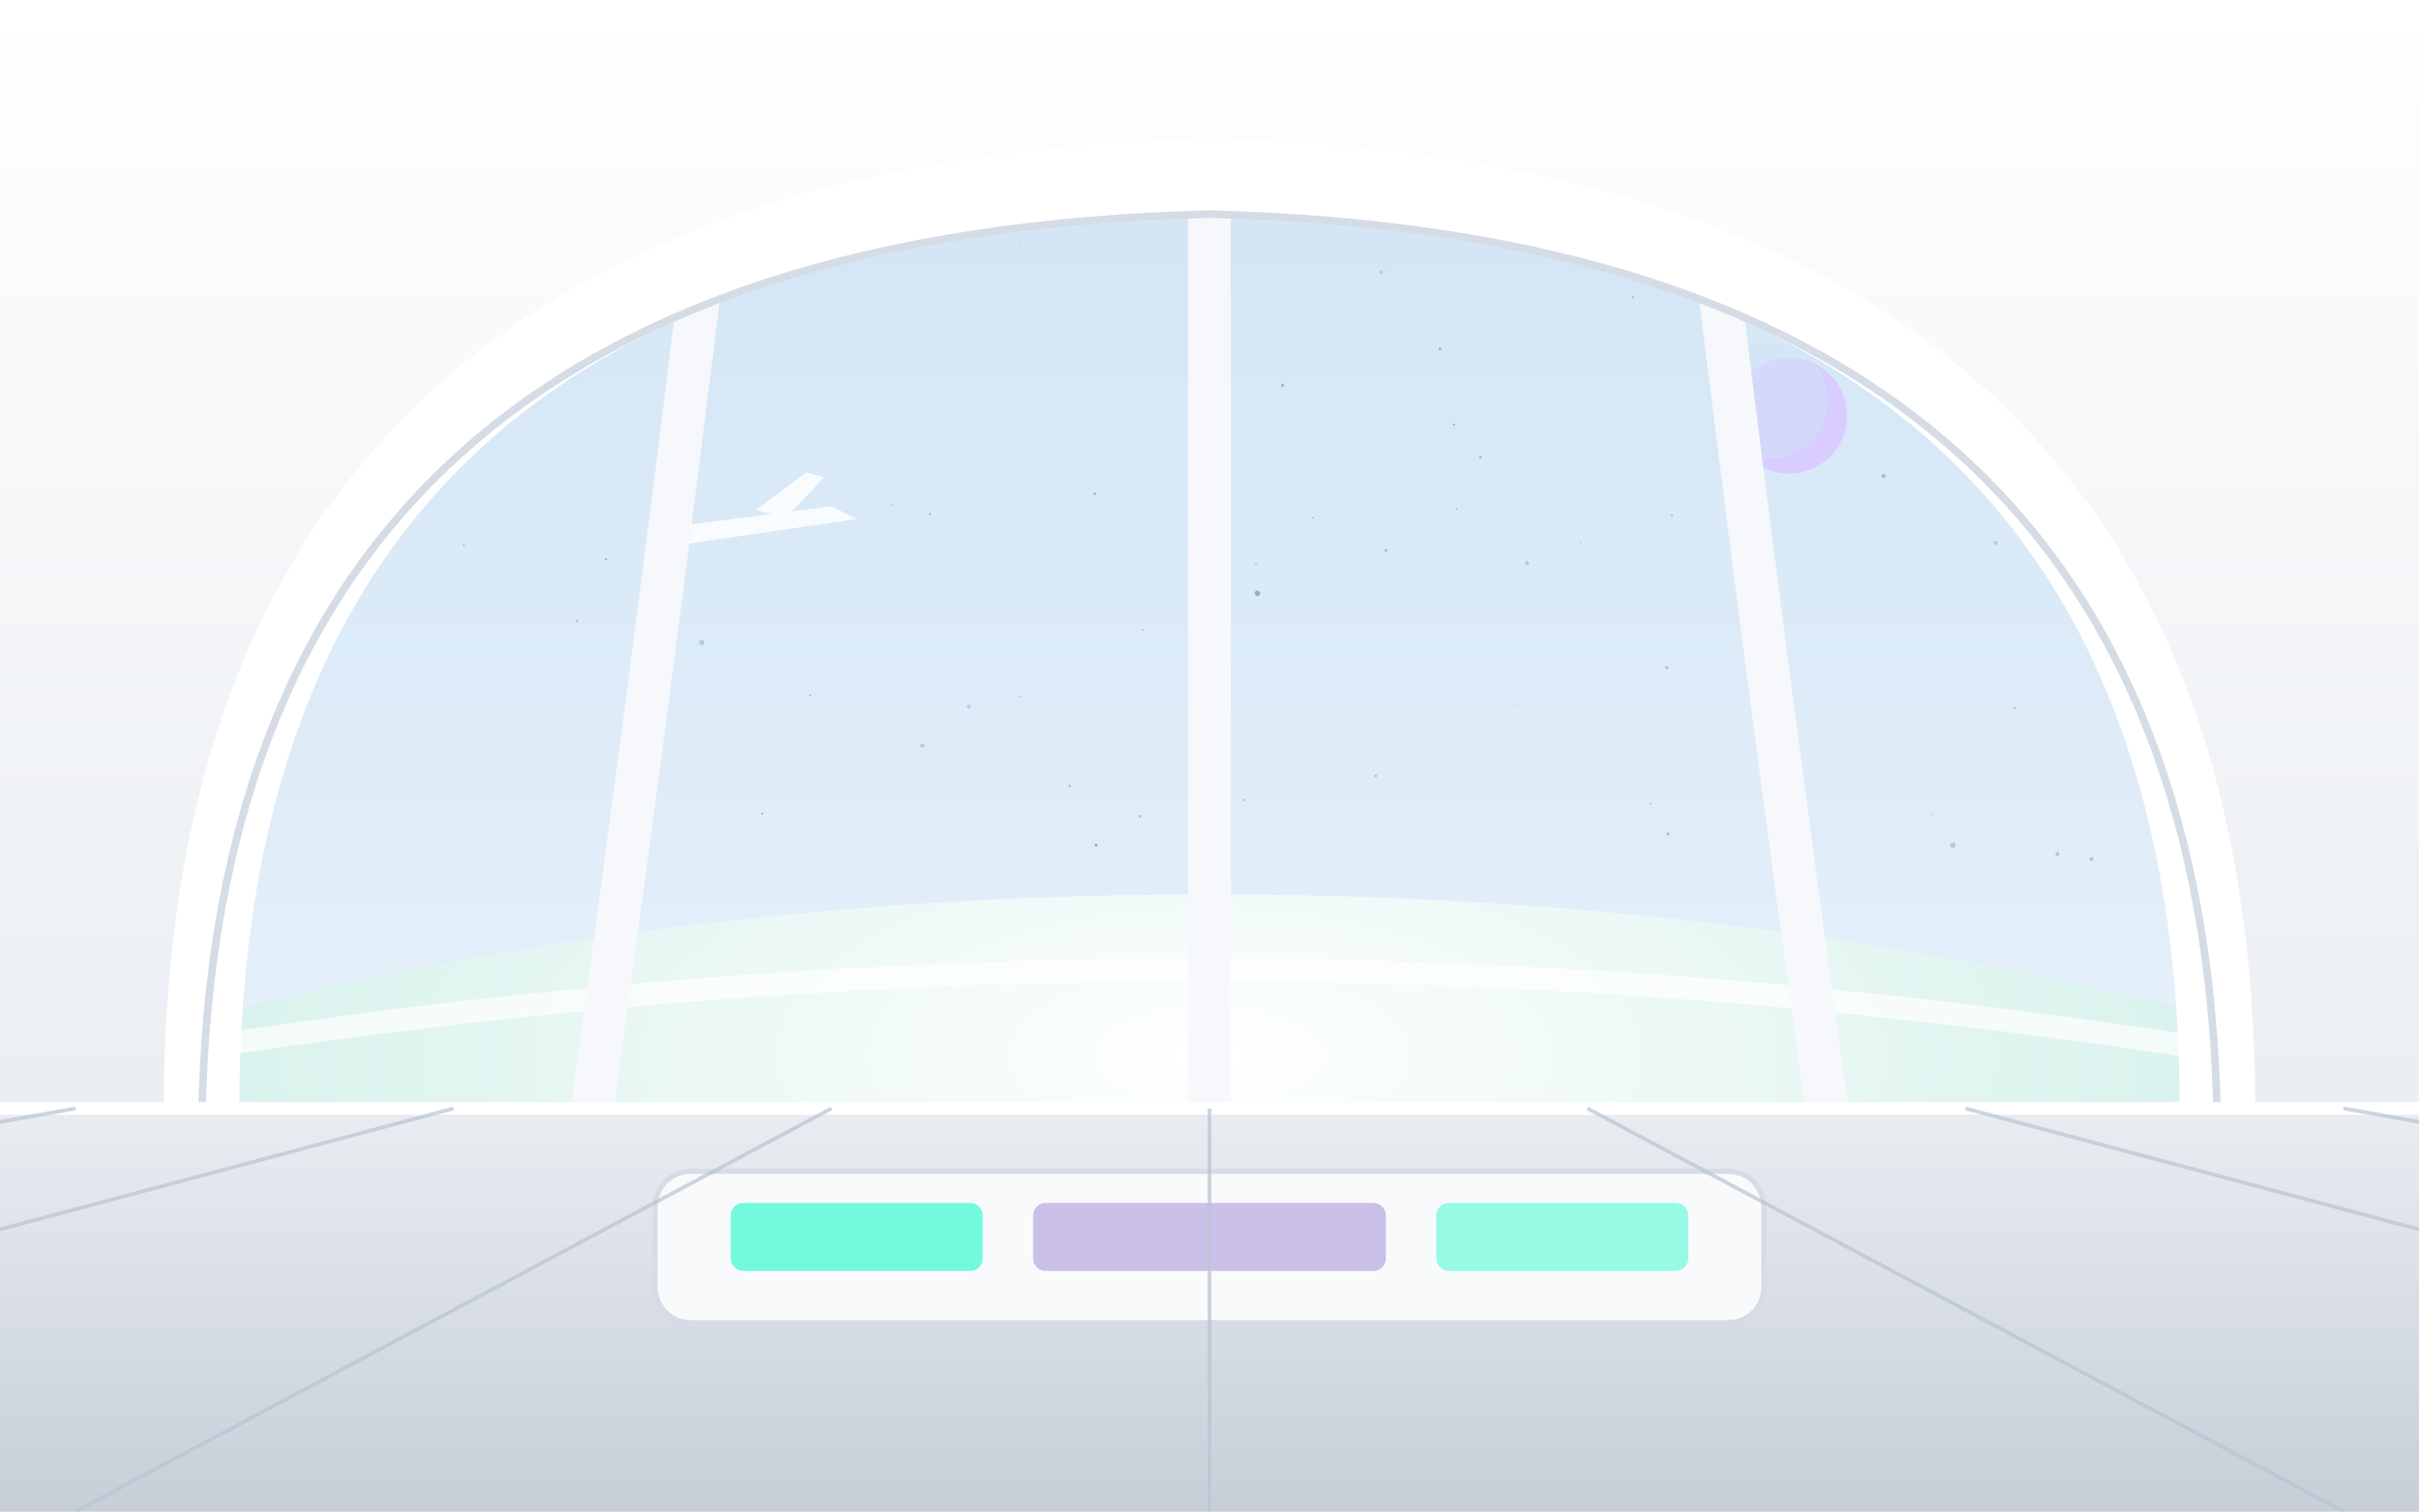
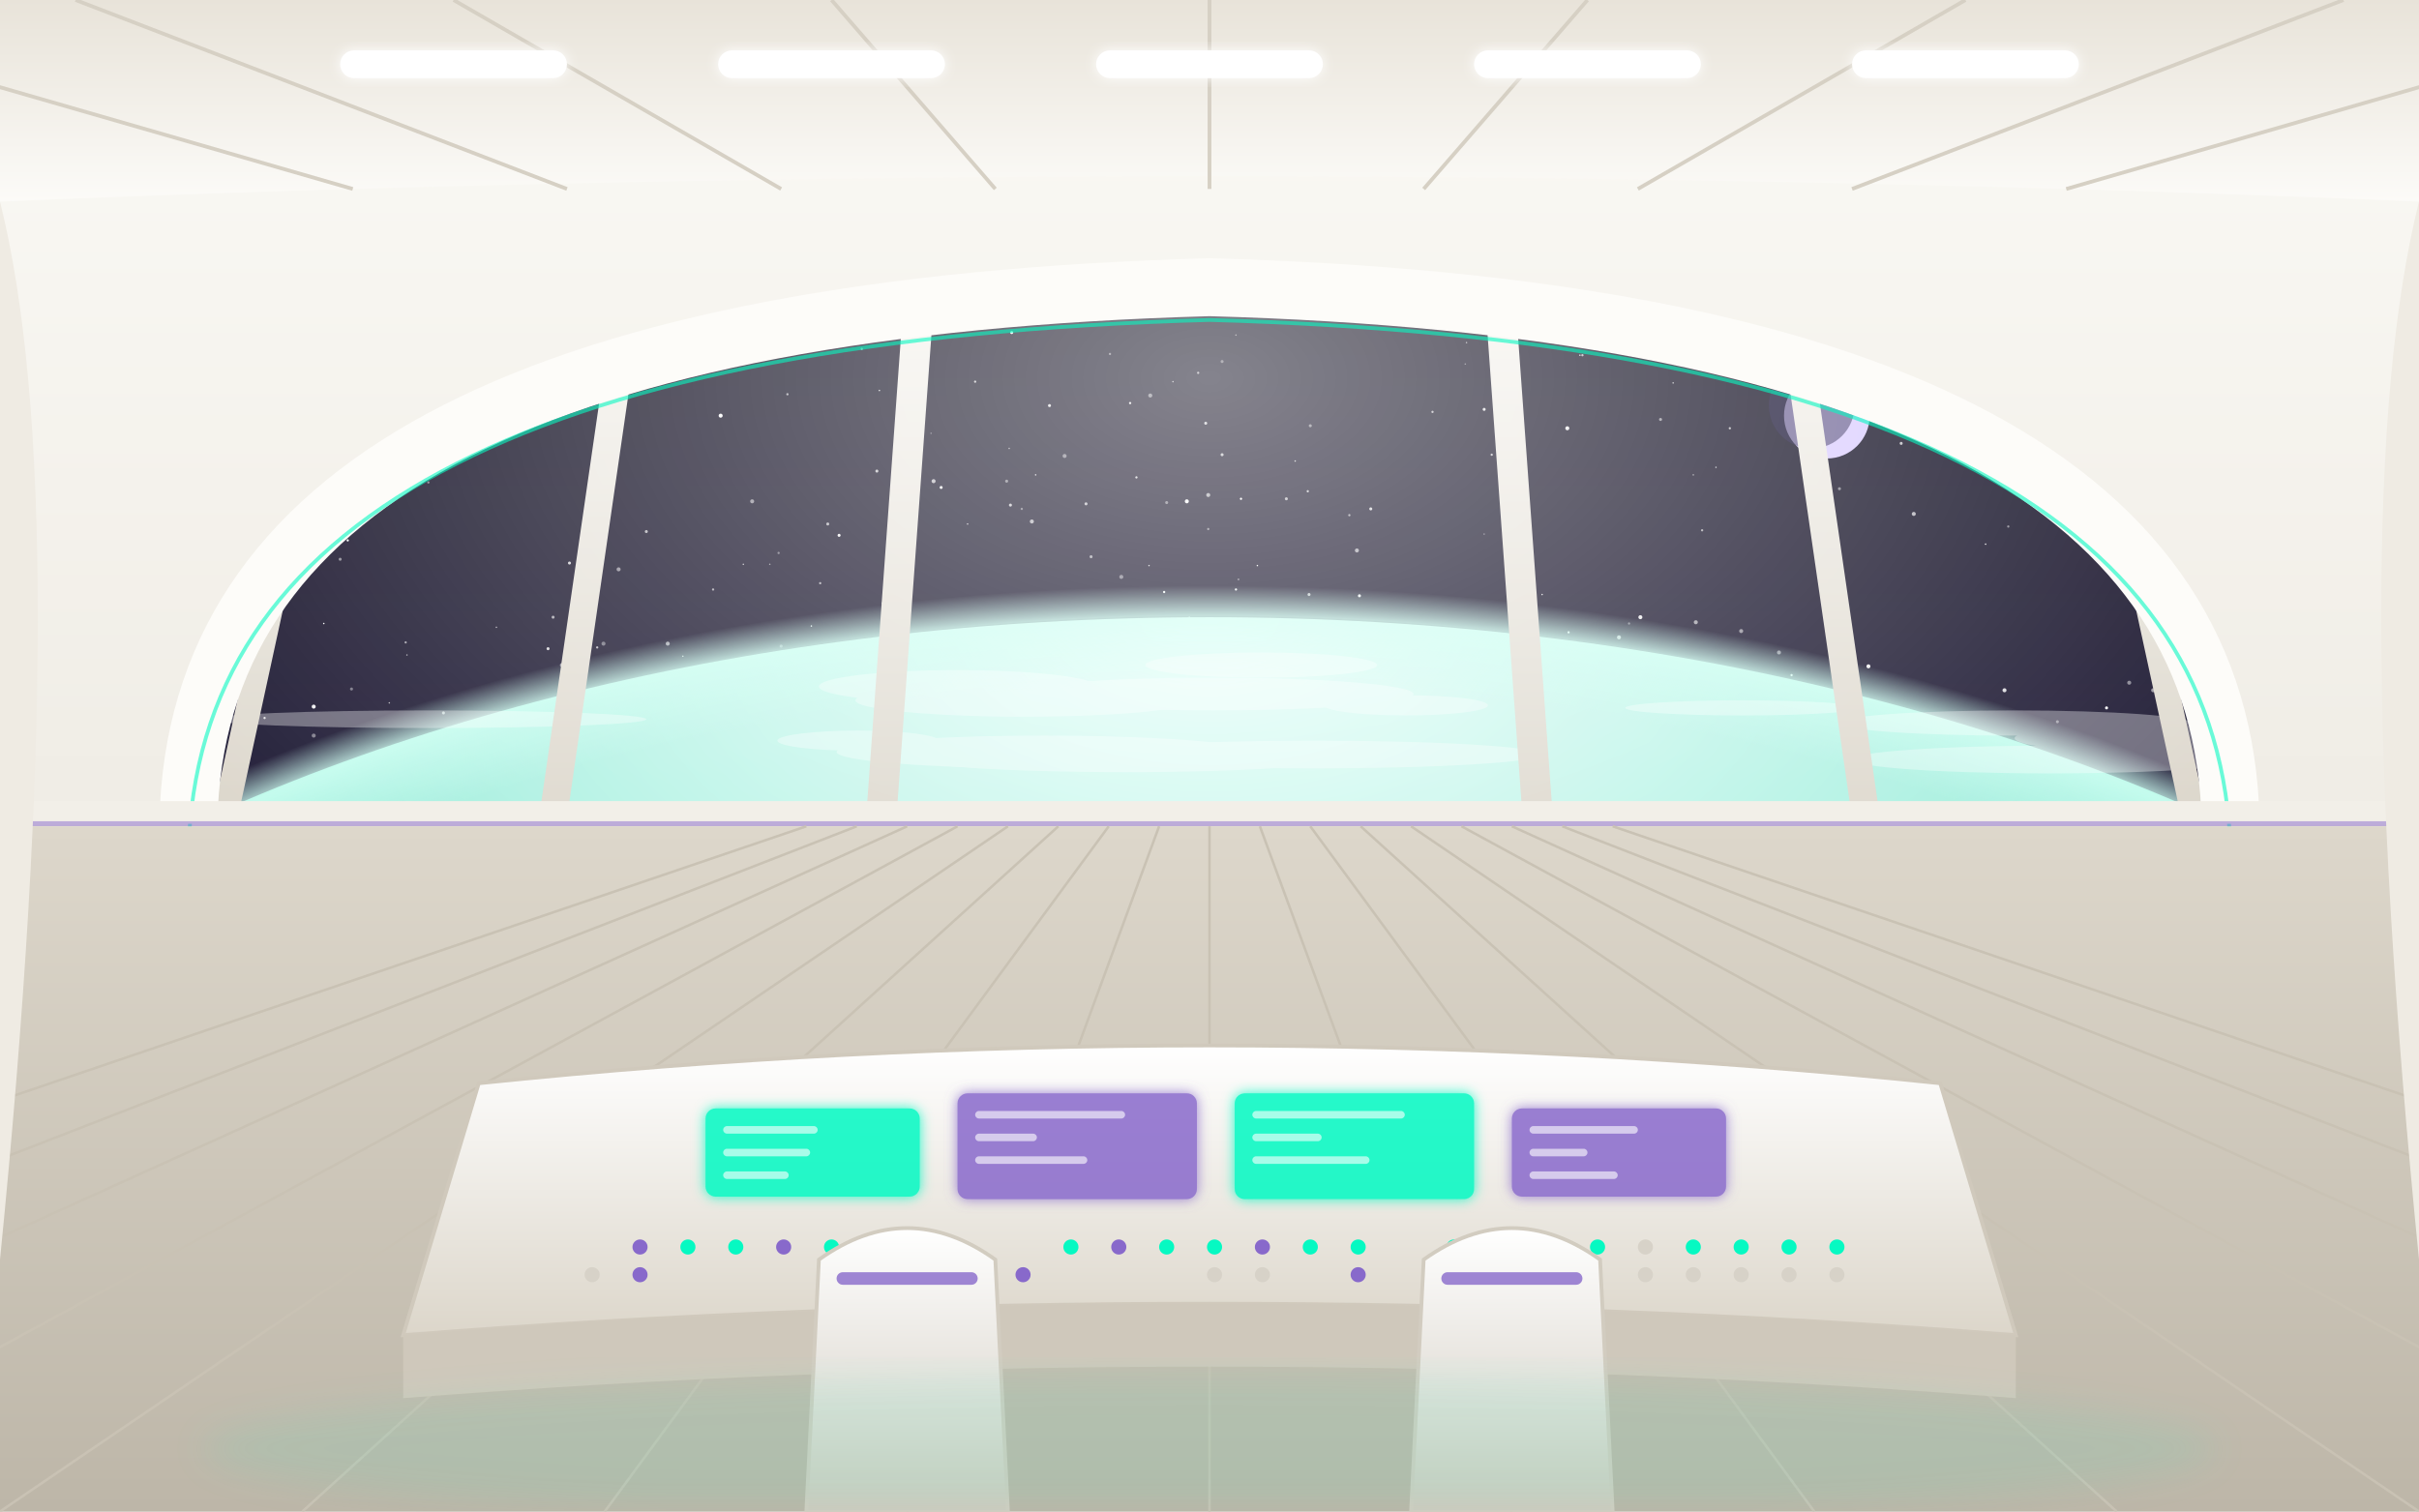
<svg xmlns="http://www.w3.org/2000/svg" viewBox="0 0 1920 1200" preserveAspectRatio="xMidYMid slice">
  <defs>
    <linearGradient id="space" x1="0" y1="0" x2="0" y2="1">
-       <stop offset="0" stop-color="#cfe3f5" />
-       <stop offset="1" stop-color="#eef5fb" />
-     </linearGradient>
-     <radialGradient id="planet" cx="0.5" cy="0.1" r="0.9">
+       <stop offset="0" stop-color="#05040f" />
+       <stop offset="1" stop-color="#1a1240" />
+     </linearGradient>
+     <radialGradient id="planet" cx="0.5" cy="0" r="1">
+       <stop offset="0" stop-color="#e9fffa" />
+       <stop offset="0.35" stop-color="#7fe6cf" />
+       <stop offset="0.7" stop-color="#3b8fa0" />
+       <stop offset="1" stop-color="#1b2a55" />
+     </radialGradient>
+     <radialGradient id="atmo" cx="0.5" cy="0.5" r="0.5">
+       <stop offset="0.9" stop-color="#c9fff1" stop-opacity="0" />
+       <stop offset="0.97" stop-color="#c9fff1" stop-opacity="0.8" />
+       <stop offset="1" stop-color="#c9fff1" stop-opacity="0" />
+     </radialGradient>
+     <linearGradient id="wall" x1="0" y1="0" x2="0" y2="1">
+       <stop offset="0" stop-color="#fbfaf6" />
+       <stop offset="1" stop-color="#e6e1d7" />
+     </linearGradient>
+     <linearGradient id="ceil" x1="0" y1="0" x2="0" y2="1">
+       <stop offset="0" stop-color="#e8e3d9" />
+       <stop offset="1" stop-color="#fcfbf8" />
+     </linearGradient>
+     <linearGradient id="floor" x1="0" y1="0" x2="0" y2="1">
+       <stop offset="0" stop-color="#ddd7cb" />
+       <stop offset="1" stop-color="#bdb6a8" />
+     </linearGradient>
+     <linearGradient id="desk" x1="0" y1="0" x2="0" y2="1">
      <stop offset="0" stop-color="#ffffff" />
-       <stop offset="0.5" stop-color="#bfe9e0" />
-       <stop offset="1" stop-color="#7fc8bd" />
+       <stop offset="1" stop-color="#dcd6ca" />
+     </linearGradient>
+     <linearGradient id="mull" x1="0" y1="0" x2="0" y2="1">
+       <stop offset="0" stop-color="#f6f4ef" />
+       <stop offset="1" stop-color="#d9d3c7" />
+     </linearGradient>
+     <linearGradient id="seat" x1="0" y1="0" x2="0" y2="1">
+       <stop offset="0" stop-color="#ffffff" />
+       <stop offset="1" stop-color="#cfc9bd" />
+     </linearGradient>
+     <clipPath id="win">
+       <path d="M150 640 Q170 250 960 228 Q1750 250 1770 640 Z" />
+     </clipPath>
+     <filter id="g" x="-30%" y="-30%" width="160%" height="160%">
+       <feGaussianBlur stdDeviation="5" result="b" />
+       <feMerge>
+         <feMergeNode in="b" />
+         <feMergeNode in="SourceGraphic" />
+       </feMerge>
+     </filter>
+     <filter id="soft">
+       <feGaussianBlur stdDeviation="14" />
+     </filter>
+     <radialGradient id="glare" cx="0.5" cy="0.25" r="0.6">
+       <stop offset="0" stop-color="#ffffff" stop-opacity="0.5" />
+       <stop offset="1" stop-color="#ffffff" stop-opacity="0" />
    </radialGradient>
-     <linearGradient id="hull" x1="0" y1="0" x2="0" y2="1">
-       <stop offset="0" stop-color="#ffffff" />
-       <stop offset="1" stop-color="#e3e8ee" />
-     </linearGradient>
-     <linearGradient id="deck" x1="0" y1="0" x2="0" y2="1">
-       <stop offset="0" stop-color="#e9edf2" />
-       <stop offset="1" stop-color="#c7ced8" />
-     </linearGradient>
-     <clipPath id="win">
-       <path d="M160 880 Q160 160 960 140 Q1760 160 1760 880 Z" />
-     </clipPath>
  </defs>
-   <rect width="1920" height="1200" fill="url(#hull)" />
+   <rect width="1920" height="1200" fill="url(#wall)" />
+   <path d="M0 0 H1920 V160 Q960 120 0 160 Z" fill="url(#ceil)" />
+   <g stroke="#d6d0c4" stroke-width="3" fill="none">
+     <path d="M-240.0 0 L280.0 150" />
+     <path d="M60.0 0 L450.0 150" />
+     <path d="M360.0 0 L620.0 150" />
+     <path d="M660.0 0 L790.0 150" />
+     <path d="M960.0 0 L960.0 150" />
+     <path d="M1260.0 0 L1130.0 150" />
+     <path d="M1560.0 0 L1300.0 150" />
+     <path d="M1860.0 0 L1470.0 150" />
+     <path d="M2160.0 0 L1640.0 150" />
+   </g>
+   <g fill="#ffffff">
+     <rect x="270.0" y="40" width="180" height="22" rx="11" filter="url(#g)" />
+     <rect x="570.0" y="40" width="180" height="22" rx="11" filter="url(#g)" />
+     <rect x="870.0" y="40" width="180" height="22" rx="11" filter="url(#g)" />
+     <rect x="1170.0" y="40" width="180" height="22" rx="11" filter="url(#g)" />
+     <rect x="1470.0" y="40" width="180" height="22" rx="11" filter="url(#g)" />
+   </g>
  <g clip-path="url(#win)">
    <rect width="1920" height="1200" fill="url(#space)" />
-     <circle cx="869" cy="392" r="1.2" fill="#8aa7c4" opacity="0.64" />
-     <circle cx="1642" cy="133" r="1.6" fill="#8aa7c4" opacity="0.66" />
-     <circle cx="1179" cy="130" r="1.2" fill="#8aa7c4" opacity="0.55" />
-     <circle cx="174" cy="567" r="2.2" fill="#8aa7c4" opacity="0.76" />
-     <circle cx="1143" cy="277" r="1.2" fill="#8aa7c4" opacity="0.78" />
-     <circle cx="1182" cy="110" r="0.6" fill="#8aa7c4" opacity="0.89" />
-     <circle cx="121" cy="25" r="0.8" fill="#8aa7c4" opacity="0.74" />
-     <circle cx="1494" cy="228" r="1.6" fill="#8aa7c4" opacity="0.90" />
-     <circle cx="997" cy="448" r="1.2" fill="#8aa7c4" opacity="0.35" />
-     <circle cx="163" cy="458" r="1.2" fill="#8aa7c4" opacity="1.00" />
-     <circle cx="1912" cy="588" r="2.2" fill="#8aa7c4" opacity="0.52" />
-     <circle cx="1455" cy="359" r="0.6" fill="#8aa7c4" opacity="0.40" />
-     <circle cx="1471" cy="280" r="1" fill="#8aa7c4" opacity="0.60" />
-     <circle cx="1839" cy="593" r="0.6" fill="#8aa7c4" opacity="0.49" />
-     <circle cx="1780" cy="37" r="1.2" fill="#8aa7c4" opacity="0.99" />
-     <circle cx="763" cy="51" r="2.2" fill="#8aa7c4" opacity="0.48" />
-     <circle cx="1296" cy="236" r="1" fill="#8aa7c4" opacity="0.57" />
-     <circle cx="1851" cy="531" r="0.6" fill="#8aa7c4" opacity="0.44" />
-     <circle cx="1357" cy="8" r="1.2" fill="#8aa7c4" opacity="0.87" />
-     <circle cx="341" cy="392" r="1.2" fill="#8aa7c4" opacity="0.68" />
-     <circle cx="1892" cy="539" r="1.2" fill="#8aa7c4" opacity="0.77" />
-     <circle cx="224" cy="295" r="0.8" fill="#8aa7c4" opacity="0.35" />
-     <circle cx="1660" cy="682" r="1.6" fill="#8aa7c4" opacity="0.55" />
-     <circle cx="1699" cy="147" r="1.2" fill="#8aa7c4" opacity="1.00" />
-     <circle cx="1156" cy="404" r="0.6" fill="#8aa7c4" opacity="0.99" />
-     <circle cx="409" cy="181" r="1.6" fill="#8aa7c4" opacity="0.56" />
-     <circle cx="569" cy="51" r="0.6" fill="#8aa7c4" opacity="0.49" />
-     <circle cx="1222" cy="11" r="1" fill="#8aa7c4" opacity="0.59" />
-     <circle cx="870" cy="671" r="1.2" fill="#8aa7c4" opacity="0.89" />
-     <circle cx="261" cy="270" r="2.2" fill="#8aa7c4" opacity="0.45" />
-     <circle cx="1744" cy="572" r="0.8" fill="#8aa7c4" opacity="0.82" />
-     <circle cx="304" cy="440" r="1.6" fill="#8aa7c4" opacity="0.48" />
-     <circle cx="1824" cy="618" r="1.6" fill="#8aa7c4" opacity="0.40" />
-     <circle cx="91" cy="76" r="1.6" fill="#8aa7c4" opacity="0.98" />
-     <circle cx="458" cy="493" r="1" fill="#8aa7c4" opacity="0.62" />
-     <circle cx="1737" cy="344" r="1.6" fill="#8aa7c4" opacity="0.46" />
-     <circle cx="1383" cy="48" r="0.8" fill="#8aa7c4" opacity="0.66" />
-     <circle cx="1255" cy="431" r="0.6" fill="#8aa7c4" opacity="0.53" />
-     <circle cx="1761" cy="143" r="0.6" fill="#8aa7c4" opacity="0.39" />
-     <circle cx="790" cy="174" r="0.6" fill="#8aa7c4" opacity="0.46" />
-     <circle cx="708" cy="401" r="0.8" fill="#8aa7c4" opacity="0.41" />
-     <circle cx="266" cy="315" r="1" fill="#8aa7c4" opacity="0.78" />
-     <circle cx="1327" cy="409" r="0.8" fill="#8aa7c4" opacity="0.73" />
-     <circle cx="1773" cy="332" r="1" fill="#8aa7c4" opacity="0.81" />
-     <circle cx="1849" cy="15" r="2.2" fill="#8aa7c4" opacity="0.40" />
-     <circle cx="129" cy="218" r="0.8" fill="#8aa7c4" opacity="1.00" />
-     <circle cx="145" cy="382" r="2.2" fill="#8aa7c4" opacity="0.38" />
-     <circle cx="1798" cy="516" r="0.8" fill="#8aa7c4" opacity="0.87" />
-     <circle cx="1757" cy="246" r="2.2" fill="#8aa7c4" opacity="0.66" />
-     <circle cx="149" cy="600" r="0.6" fill="#8aa7c4" opacity="0.91" />
-     <circle cx="1100" cy="437" r="1.2" fill="#8aa7c4" opacity="0.60" />
-     <circle cx="24" cy="51" r="0.6" fill="#8aa7c4" opacity="0.77" />
-     <circle cx="1907" cy="616" r="2.2" fill="#8aa7c4" opacity="0.56" />
-     <circle cx="1794" cy="486" r="1.2" fill="#8aa7c4" opacity="0.64" />
-     <circle cx="1610" cy="59" r="1.6" fill="#8aa7c4" opacity="0.37" />
-     <circle cx="1154" cy="337" r="0.8" fill="#8aa7c4" opacity="0.97" />
-     <circle cx="217" cy="546" r="2.2" fill="#8aa7c4" opacity="0.95" />
-     <circle cx="491" cy="8" r="1" fill="#8aa7c4" opacity="0.44" />
-     <circle cx="1175" cy="363" r="1" fill="#8aa7c4" opacity="0.78" />
-     <circle cx="849" cy="624" r="1" fill="#8aa7c4" opacity="0.61" />
-     <circle cx="481" cy="444" r="0.8" fill="#8aa7c4" opacity="0.92" />
-     <circle cx="738" cy="408" r="1" fill="#8aa7c4" opacity="0.49" />
-     <circle cx="258" cy="246" r="0.6" fill="#8aa7c4" opacity="0.81" />
-     <circle cx="1824" cy="194" r="0.8" fill="#8aa7c4" opacity="0.42" />
-     <circle cx="905" cy="648" r="1.2" fill="#8aa7c4" opacity="0.60" />
-     <circle cx="998" cy="471" r="2.2" fill="#8aa7c4" opacity="0.90" />
-     <circle cx="1886" cy="317" r="0.6" fill="#8aa7c4" opacity="0.89" />
-     <circle cx="534" cy="425" r="2.2" fill="#8aa7c4" opacity="0.81" />
-     <circle cx="1096" cy="216" r="1.6" fill="#8aa7c4" opacity="0.36" />
-     <circle cx="261" cy="318" r="0.6" fill="#8aa7c4" opacity="0.85" />
-     <circle cx="512" cy="545" r="0.6" fill="#8aa7c4" opacity="0.99" />
-     <circle cx="221" cy="76" r="1.6" fill="#8aa7c4" opacity="0.78" />
-     <circle cx="1550" cy="671" r="2.2" fill="#8aa7c4" opacity="0.48" />
-     <circle cx="1582" cy="179" r="2.2" fill="#8aa7c4" opacity="0.36" />
-     <circle cx="907" cy="500" r="0.8" fill="#8aa7c4" opacity="0.50" />
-     <circle cx="1495" cy="378" r="1.6" fill="#8aa7c4" opacity="0.68" />
-     <circle cx="1914" cy="111" r="2.2" fill="#8aa7c4" opacity="0.94" />
-     <circle cx="167" cy="653" r="2.2" fill="#8aa7c4" opacity="0.60" />
-     <circle cx="865" cy="138" r="0.6" fill="#8aa7c4" opacity="0.59" />
-     <circle cx="1092" cy="616" r="1" fill="#8aa7c4" opacity="0.65" />
-     <circle cx="1251" cy="143" r="2.2" fill="#8aa7c4" opacity="0.91" />
-     <circle cx="1533" cy="647" r="0.6" fill="#8aa7c4" opacity="0.49" />
-     <circle cx="1728" cy="686" r="1" fill="#8aa7c4" opacity="0.70" />
-     <circle cx="1518" cy="224" r="2.2" fill="#8aa7c4" opacity="0.91" />
-     <circle cx="669" cy="58" r="1.2" fill="#8aa7c4" opacity="0.57" />
-     <circle cx="809" cy="193" r="0.6" fill="#8aa7c4" opacity="0.49" />
-     <circle cx="1666" cy="300" r="0.6" fill="#8aa7c4" opacity="0.46" />
-     <circle cx="643" cy="552" r="0.8" fill="#8aa7c4" opacity="0.66" />
-     <circle cx="1920" cy="630" r="1.6" fill="#8aa7c4" opacity="0.90" />
-     <circle cx="1324" cy="662" r="1.2" fill="#8aa7c4" opacity="0.73" />
-     <circle cx="1323" cy="530" r="1.2" fill="#8aa7c4" opacity="0.69" />
-     <circle cx="557" cy="510" r="2.2" fill="#8aa7c4" opacity="0.46" />
-     <circle cx="987" cy="635" r="1" fill="#8aa7c4" opacity="0.55" />
-     <circle cx="732" cy="592" r="1.6" fill="#8aa7c4" opacity="0.49" />
-     <circle cx="1633" cy="678" r="1.6" fill="#8aa7c4" opacity="0.53" />
-     <circle cx="955" cy="288" r="0.6" fill="#8aa7c4" opacity="0.68" />
-     <circle cx="1162" cy="19" r="0.6" fill="#8aa7c4" opacity="0.69" />
-     <circle cx="769" cy="561" r="1.6" fill="#8aa7c4" opacity="0.43" />
-     <circle cx="179" cy="117" r="1.6" fill="#8aa7c4" opacity="0.65" />
-     <circle cx="1768" cy="560" r="1.2" fill="#8aa7c4" opacity="0.52" />
-     <circle cx="908" cy="89" r="1.2" fill="#8aa7c4" opacity="0.94" />
-     <circle cx="1797" cy="644" r="1.6" fill="#8aa7c4" opacity="0.56" />
-     <circle cx="368" cy="433" r="1" fill="#8aa7c4" opacity="0.43" />
-     <circle cx="1496" cy="16" r="0.8" fill="#8aa7c4" opacity="0.45" />
-     <circle cx="23" cy="199" r="2.2" fill="#8aa7c4" opacity="0.58" />
-     <circle cx="1190" cy="73" r="2.2" fill="#8aa7c4" opacity="0.73" />
-     <circle cx="1636" cy="436" r="2.2" fill="#8aa7c4" opacity="0.48" />
-     <circle cx="1018" cy="306" r="1.2" fill="#8aa7c4" opacity="0.76" />
-     <circle cx="1584" cy="431" r="1.6" fill="#8aa7c4" opacity="0.48" />
-     <circle cx="1212" cy="447" r="1.6" fill="#8aa7c4" opacity="0.49" />
-     <circle cx="1042" cy="411" r="0.8" fill="#8aa7c4" opacity="0.50" />
-     <circle cx="1422" cy="567" r="0.8" fill="#8aa7c4" opacity="0.56" />
-     <circle cx="605" cy="646" r="0.8" fill="#8aa7c4" opacity="0.86" />
-     <circle cx="374" cy="68" r="0.8" fill="#8aa7c4" opacity="0.44" />
-     <circle cx="169" cy="272" r="1.2" fill="#8aa7c4" opacity="0.89" />
-     <circle cx="810" cy="553" r="0.8" fill="#8aa7c4" opacity="0.48" />
-     <circle cx="1206" cy="559" r="0.6" fill="#8aa7c4" opacity="0.48" />
-     <circle cx="1310" cy="638" r="1" fill="#8aa7c4" opacity="0.43" />
-     <circle cx="971" cy="531" r="1.6" fill="#8aa7c4" opacity="1.00" />
-     <circle cx="1599" cy="562" r="1.2" fill="#8aa7c4" opacity="0.42" />
-     <ellipse cx="960" cy="1350" rx="1500" ry="640" fill="url(#planet)" />
-     <path d="M-200 900 Q960 640 2100 900" fill="none" stroke="#ffffff" stroke-opacity="0.7" stroke-width="18" />
-     <circle cx="1420" cy="330" r="46" fill="#d9ccff" />
-     <circle cx="1405" cy="318" r="46" fill="#cfe3f5" opacity="0.55" />
-     <g fill="#ffffff" opacity="0.85">
-       <path d="M520 420 l140 -18 l20 10 l-150 22 z" />
-       <path d="M600 405 l40 -30 l14 4 l-30 32 z" />
+     <circle cx="956" cy="520" r="0.9" fill="#fff" opacity="0.74" />
+     <circle cx="257" cy="495" r="0.6" fill="#fff" opacity="0.98" />
+     <circle cx="799" cy="382" r="1.2" fill="#fff" opacity="0.48" />
+     <circle cx="620" cy="513" r="1.2" fill="#fff" opacity="0.42" />
+     <circle cx="1672" cy="562" r="1.2" fill="#fff" opacity="0.97" />
+     <circle cx="1748" cy="478" r="0.6" fill="#fff" opacity="0.43" />
+     <circle cx="880" cy="552" r="1.2" fill="#fff" opacity="0.77" />
+     <circle cx="1716" cy="374" r="0.9" fill="#fff" opacity="0.69" />
+     <circle cx="600" cy="624" r="1.2" fill="#fff" opacity="0.82" />
+     <circle cx="256" cy="414" r="1.6" fill="#fff" opacity="0.75" />
+     <circle cx="1450" cy="501" r="1.2" fill="#fff" opacity="0.86" />
+     <circle cx="1576" cy="432" r="0.6" fill="#fff" opacity="0.95" />
+     <circle cx="598" cy="281" r="0.6" fill="#fff" opacity="0.50" />
+     <circle cx="1429" cy="582" r="0.9" fill="#fff" opacity="0.51" />
+     <circle cx="890" cy="458" r="1.6" fill="#fff" opacity="0.45" />
+     <circle cx="1039" cy="472" r="1.2" fill="#fff" opacity="0.72" />
+     <circle cx="1675" cy="240" r="1.6" fill="#fff" opacity="0.73" />
+     <circle cx="998" cy="449" r="0.6" fill="#fff" opacity="0.93" />
+     <circle cx="1080" cy="622" r="0.6" fill="#fff" opacity="0.83" />
+     <circle cx="1317" cy="271" r="1.6" fill="#fff" opacity="0.67" />
+     <circle cx="944" cy="490" r="0.6" fill="#fff" opacity="0.81" />
+     <circle cx="197" cy="328" r="1.6" fill="#fff" opacity="0.54" />
+     <circle cx="1483" cy="529" r="1.6" fill="#fff" opacity="0.93" />
+     <circle cx="208" cy="474" r="0.6" fill="#fff" opacity="0.81" />
+     <circle cx="809" cy="256" r="0.9" fill="#fff" opacity="0.42" />
+     <circle cx="1369" cy="263" r="0.6" fill="#fff" opacity="0.61" />
+     <circle cx="912" cy="449" r="0.6" fill="#fff" opacity="0.82" />
+     <circle cx="272" cy="263" r="1.2" fill="#fff" opacity="0.41" />
+     <circle cx="1696" cy="471" r="1.6" fill="#fff" opacity="0.99" />
+     <circle cx="1499" cy="272" r="1.2" fill="#fff" opacity="0.80" />
+     <circle cx="881" cy="281" r="0.9" fill="#fff" opacity="0.47" />
+     <circle cx="235" cy="259" r="0.6" fill="#fff" opacity="0.62" />
+     <circle cx="1351" cy="421" r="0.9" fill="#fff" opacity="0.62" />
+     <circle cx="1178" cy="325" r="1.2" fill="#fff" opacity="0.86" />
+     <circle cx="1256" cy="234" r="1.2" fill="#fff" opacity="0.97" />
+     <circle cx="186" cy="271" r="1.6" fill="#fff" opacity="0.43" />
+     <circle cx="557" cy="579" r="0.9" fill="#fff" opacity="0.78" />
+     <circle cx="1254" cy="282" r="0.6" fill="#fff" opacity="0.88" />
+     <circle cx="1730" cy="552" r="1.6" fill="#fff" opacity="0.96" />
+     <circle cx="1570" cy="607" r="0.6" fill="#fff" opacity="0.42" />
+     <circle cx="862" cy="400" r="1.2" fill="#fff" opacity="0.70" />
+     <circle cx="712" cy="573" r="1.6" fill="#fff" opacity="0.66" />
+     <circle cx="277" cy="352" r="1.6" fill="#fff" opacity="0.77" />
+     <circle cx="1071" cy="409" r="0.9" fill="#fff" opacity="0.60" />
+     <circle cx="245" cy="266" r="1.2" fill="#fff" opacity="0.73" />
+     <circle cx="455" cy="521" r="0.9" fill="#fff" opacity="0.97" />
+     <circle cx="289" cy="630" r="1.6" fill="#fff" opacity="0.53" />
+     <circle cx="1028" cy="366" r="0.6" fill="#fff" opacity="0.80" />
+     <circle cx="833" cy="322" r="1.2" fill="#fff" opacity="0.86" />
+     <circle cx="1445" cy="435" r="1.6" fill="#fff" opacity="0.83" />
+     <circle cx="611" cy="448" r="0.6" fill="#fff" opacity="0.53" />
+     <circle cx="1743" cy="358" r="0.6" fill="#fff" opacity="0.49" />
+     <circle cx="415" cy="268" r="1.6" fill="#fff" opacity="0.79" />
+     <circle cx="791" cy="594" r="0.9" fill="#fff" opacity="0.71" />
+     <circle cx="729" cy="618" r="0.9" fill="#fff" opacity="0.59" />
+     <circle cx="774" cy="303" r="0.9" fill="#fff" opacity="0.74" />
+     <circle cx="165" cy="510" r="0.6" fill="#fff" opacity="0.57" />
+     <circle cx="997" cy="539" r="1.6" fill="#fff" opacity="0.94" />
+     <circle cx="1373" cy="340" r="0.9" fill="#fff" opacity="0.71" />
+     <circle cx="926" cy="638" r="0.9" fill="#fff" opacity="0.60" />
+     <circle cx="1362" cy="371" r="0.6" fill="#fff" opacity="0.73" />
+     <circle cx="1655" cy="239" r="0.9" fill="#fff" opacity="0.72" />
+     <circle cx="1690" cy="542" r="1.6" fill="#fff" opacity="0.48" />
+     <circle cx="491" cy="452" r="1.6" fill="#fff" opacity="0.53" />
+     <circle cx="479" cy="511" r="1.6" fill="#fff" opacity="0.41" />
+     <circle cx="1049" cy="248" r="1.2" fill="#fff" opacity="0.70" />
+     <circle cx="249" cy="561" r="1.6" fill="#fff" opacity="0.93" />
+     <circle cx="859" cy="527" r="0.9" fill="#fff" opacity="0.73" />
+     <circle cx="1637" cy="625" r="0.6" fill="#fff" opacity="0.93" />
+     <circle cx="572" cy="330" r="1.6" fill="#fff" opacity="0.98" />
+     <circle cx="452" cy="447" r="1.2" fill="#fff" opacity="0.80" />
+     <circle cx="1729" cy="299" r="0.6" fill="#fff" opacity="0.83" />
+     <circle cx="1100" cy="628" r="1.2" fill="#fff" opacity="0.57" />
+     <circle cx="360" cy="351" r="0.6" fill="#fff" opacity="0.45" />
+     <circle cx="1482" cy="329" r="1.6" fill="#fff" opacity="0.98" />
+     <circle cx="218" cy="299" r="0.9" fill="#fff" opacity="0.93" />
+     <circle cx="1302" cy="490" r="1.6" fill="#fff" opacity="0.91" />
+     <circle cx="1430" cy="608" r="0.9" fill="#fff" opacity="0.90" />
+     <circle cx="204" cy="640" r="0.9" fill="#fff" opacity="0.57" />
+     <circle cx="931" cy="303" r="0.6" fill="#fff" opacity="0.71" />
+     <circle cx="957" cy="336" r="1.2" fill="#fff" opacity="0.77" />
+     <circle cx="1688" cy="371" r="0.6" fill="#fff" opacity="1.00" />
+     <circle cx="1346" cy="494" r="1.6" fill="#fff" opacity="0.59" />
+     <circle cx="1530" cy="313" r="0.6" fill="#fff" opacity="0.52" />
+     <circle cx="1318" cy="333" r="1.2" fill="#fff" opacity="0.54" />
+     <circle cx="439" cy="490" r="1.2" fill="#fff" opacity="0.62" />
+     <circle cx="1184" cy="361" r="0.9" fill="#fff" opacity="0.73" />
+     <circle cx="197" cy="534" r="0.9" fill="#fff" opacity="0.45" />
+     <circle cx="491" cy="334" r="1.6" fill="#fff" opacity="0.61" />
+     <circle cx="1053" cy="519" r="0.6" fill="#fff" opacity="0.46" />
+     <circle cx="811" cy="404" r="0.9" fill="#fff" opacity="0.44" />
+     <circle cx="1077" cy="437" r="1.6" fill="#fff" opacity="0.62" />
+     <circle cx="1223" cy="598" r="1.2" fill="#fff" opacity="0.83" />
+     <circle cx="985" cy="396" r="0.9" fill="#fff" opacity="0.98" />
+     <circle cx="657" cy="416" r="1.2" fill="#fff" opacity="0.66" />
+     <circle cx="1735" cy="403" r="0.6" fill="#fff" opacity="0.43" />
+     <circle cx="731" cy="528" r="0.9" fill="#fff" opacity="0.65" />
+     <circle cx="741" cy="382" r="1.6" fill="#fff" opacity="0.71" />
+     <circle cx="1332" cy="254" r="0.6" fill="#fff" opacity="0.88" />
+     <circle cx="1194" cy="402" r="0.6" fill="#fff" opacity="0.59" />
+     <circle cx="278" cy="335" r="0.9" fill="#fff" opacity="0.98" />
+     <circle cx="1700" cy="632" r="0.9" fill="#fff" opacity="0.76" />
+     <circle cx="542" cy="521" r="0.6" fill="#fff" opacity="0.76" />
+     <circle cx="159" cy="410" r="0.6" fill="#fff" opacity="0.63" />
+     <circle cx="594" cy="627" r="0.9" fill="#fff" opacity="0.98" />
+     <circle cx="270" cy="444" r="1.2" fill="#fff" opacity="0.49" />
+     <circle cx="1357" cy="595" r="0.9" fill="#fff" opacity="0.58" />
+     <circle cx="610" cy="529" r="1.2" fill="#fff" opacity="0.99" />
+     <circle cx="970" cy="583" r="0.6" fill="#fff" opacity="0.75" />
+     <circle cx="1178" cy="424" r="0.6" fill="#fff" opacity="0.45" />
+     <circle cx="1371" cy="575" r="1.2" fill="#fff" opacity="0.44" />
+     <circle cx="924" cy="470" r="0.9" fill="#fff" opacity="1.00" />
+     <circle cx="942" cy="398" r="1.6" fill="#fff" opacity="0.96" />
+     <circle cx="1086" cy="233" r="1.2" fill="#fff" opacity="0.66" />
+     <circle cx="1095" cy="582" r="1.2" fill="#fff" opacity="0.86" />
+     <circle cx="425" cy="231" r="1.2" fill="#fff" opacity="0.71" />
+     <circle cx="866" cy="442" r="1.2" fill="#fff" opacity="0.59" />
+     <circle cx="435" cy="515" r="1.2" fill="#fff" opacity="0.82" />
+     <circle cx="666" cy="425" r="1.2" fill="#fff" opacity="0.96" />
+     <circle cx="609" cy="267" r="1.2" fill="#fff" opacity="0.58" />
+     <circle cx="247" cy="390" r="1.6" fill="#fff" opacity="0.44" />
+     <circle cx="819" cy="414" r="1.6" fill="#fff" opacity="0.67" />
+     <circle cx="218" cy="314" r="0.6" fill="#fff" opacity="0.74" />
+     <circle cx="279" cy="547" r="1.2" fill="#fff" opacity="0.41" />
+     <circle cx="1591" cy="548" r="1.6" fill="#fff" opacity="0.84" />
+     <circle cx="408" cy="264" r="0.6" fill="#fff" opacity="0.47" />
+     <circle cx="1538" cy="293" r="1.2" fill="#fff" opacity="0.56" />
+     <circle cx="474" cy="514" r="0.9" fill="#fff" opacity="0.70" />
+     <circle cx="1021" cy="396" r="1.2" fill="#fff" opacity="0.68" />
+     <circle cx="803" cy="264" r="1.2" fill="#fff" opacity="0.99" />
+     <circle cx="1328" cy="304" r="0.6" fill="#fff" opacity="0.76" />
+     <circle cx="768" cy="416" r="0.6" fill="#fff" opacity="0.76" />
+     <circle cx="1460" cy="388" r="1.2" fill="#fff" opacity="0.48" />
+     <circle cx="694" cy="561" r="1.2" fill="#fff" opacity="0.73" />
+     <circle cx="1164" cy="272" r="0.6" fill="#fff" opacity="0.62" />
+     <circle cx="902" cy="379" r="0.9" fill="#fff" opacity="0.81" />
+     <circle cx="1031" cy="497" r="0.6" fill="#fff" opacity="0.78" />
+     <circle cx="566" cy="468" r="0.9" fill="#fff" opacity="0.62" />
+     <circle cx="625" cy="313" r="0.9" fill="#fff" opacity="0.64" />
+     <circle cx="1513" cy="239" r="0.9" fill="#fff" opacity="0.88" />
+     <circle cx="178" cy="513" r="0.6" fill="#fff" opacity="0.78" />
+     <circle cx="802" cy="401" r="1.2" fill="#fff" opacity="0.75" />
+     <circle cx="926" cy="399" r="1.2" fill="#fff" opacity="0.46" />
+     <circle cx="970" cy="287" r="1.2" fill="#fff" opacity="0.40" />
+     <circle cx="1664" cy="268" r="1.2" fill="#fff" opacity="0.79" />
+     <circle cx="152" cy="551" r="0.9" fill="#fff" opacity="0.71" />
+     <circle cx="1520" cy="617" r="1.2" fill="#fff" opacity="0.52" />
+     <circle cx="1245" cy="502" r="0.9" fill="#fff" opacity="0.91" />
+     <circle cx="460" cy="542" r="0.6" fill="#fff" opacity="0.84" />
+     <circle cx="184" cy="582" r="0.6" fill="#fff" opacity="0.85" />
+     <circle cx="1509" cy="352" r="1.2" fill="#fff" opacity="0.73" />
+     <circle cx="856" cy="632" r="0.9" fill="#fff" opacity="0.80" />
+     <circle cx="981" cy="266" r="0.6" fill="#fff" opacity="0.53" />
+     <circle cx="210" cy="570" r="0.9" fill="#fff" opacity="0.83" />
+     <circle cx="1224" cy="472" r="0.6" fill="#fff" opacity="0.87" />
+     <circle cx="1040" cy="338" r="1.2" fill="#fff" opacity="0.49" />
+     <circle cx="216" cy="514" r="0.9" fill="#fff" opacity="0.86" />
+     <circle cx="1280" cy="611" r="0.9" fill="#fff" opacity="0.51" />
+     <circle cx="1088" cy="404" r="1.2" fill="#fff" opacity="0.82" />
+     <circle cx="362" cy="637" r="1.6" fill="#fff" opacity="0.72" />
+     <circle cx="665" cy="528" r="1.6" fill="#fff" opacity="0.75" />
+     <circle cx="513" cy="422" r="1.2" fill="#fff" opacity="0.67" />
+     <circle cx="913" cy="314" r="1.6" fill="#fff" opacity="0.50" />
+     <circle cx="333" cy="382" r="0.9" fill="#fff" opacity="0.60" />
+     <circle cx="1159" cy="504" r="0.9" fill="#fff" opacity="0.44" />
+     <circle cx="745" cy="626" r="1.2" fill="#fff" opacity="0.47" />
+     <circle cx="597" cy="398" r="1.6" fill="#fff" opacity="0.53" />
+     <circle cx="1188" cy="570" r="1.2" fill="#fff" opacity="0.61" />
+     <circle cx="472" cy="590" r="0.6" fill="#fff" opacity="0.60" />
+     <circle cx="1596" cy="609" r="1.6" fill="#fff" opacity="0.99" />
+     <circle cx="822" cy="377" r="0.6" fill="#fff" opacity="0.85" />
+     <circle cx="446" cy="528" r="1.6" fill="#fff" opacity="0.55" />
+     <circle cx="1709" cy="548" r="1.6" fill="#fff" opacity="0.54" />
+     <circle cx="585" cy="604" r="1.6" fill="#fff" opacity="0.43" />
+     <circle cx="845" cy="362" r="1.6" fill="#fff" opacity="0.47" />
+     <circle cx="1128" cy="608" r="1.2" fill="#fff" opacity="0.61" />
+     <circle cx="181" cy="423" r="0.9" fill="#fff" opacity="0.65" />
+     <circle cx="230" cy="378" r="1.6" fill="#fff" opacity="0.61" />
+     <circle cx="1048" cy="530" r="1.6" fill="#fff" opacity="0.60" />
+     <circle cx="1694" cy="234" r="0.9" fill="#fff" opacity="0.54" />
+     <circle cx="1708" cy="639" r="1.6" fill="#fff" opacity="0.76" />
+     <circle cx="252" cy="402" r="0.9" fill="#fff" opacity="0.97" />
+     <circle cx="747" cy="387" r="1.2" fill="#fff" opacity="0.93" />
+     <circle cx="336" cy="347" r="1.6" fill="#fff" opacity="0.76" />
+     <circle cx="651" cy="463" r="0.9" fill="#fff" opacity="0.63" />
+     <circle cx="970" cy="361" r="1.2" fill="#fff" opacity="0.73" />
+     <circle cx="444" cy="253" r="0.6" fill="#fff" opacity="0.90" />
+     <circle cx="698" cy="310" r="0.6" fill="#fff" opacity="0.87" />
+     <circle cx="508" cy="285" r="1.2" fill="#fff" opacity="0.81" />
+     <circle cx="1079" cy="473" r="1.2" fill="#fff" opacity="0.95" />
+     <circle cx="422" cy="278" r="0.9" fill="#fff" opacity="0.94" />
+     <circle cx="183" cy="619" r="0.9" fill="#fff" opacity="0.70" />
+     <circle cx="1382" cy="501" r="1.6" fill="#fff" opacity="0.53" />
+     <circle cx="249" cy="584" r="1.6" fill="#fff" opacity="0.43" />
+     <circle cx="1427" cy="549" r="1.6" fill="#fff" opacity="0.54" />
+     <circle cx="739" cy="344" r="0.6" fill="#fff" opacity="0.40" />
+     <circle cx="644" cy="497" r="0.6" fill="#fff" opacity="0.98" />
+     <circle cx="313" cy="356" r="0.6" fill="#fff" opacity="0.86" />
+     <circle cx="1763" cy="534" r="1.2" fill="#fff" opacity="0.67" />
+     <circle cx="1731" cy="579" r="1.6" fill="#fff" opacity="0.55" />
+     <circle cx="983" cy="460" r="0.6" fill="#fff" opacity="0.73" />
+     <circle cx="1316" cy="249" r="0.6" fill="#fff" opacity="0.77" />
+     <circle cx="323" cy="520" r="0.6" fill="#fff" opacity="0.60" />
+     <circle cx="339" cy="614" r="0.9" fill="#fff" opacity="0.96" />
+     <circle cx="1038" cy="390" r="0.9" fill="#fff" opacity="0.75" />
+     <circle cx="580" cy="636" r="0.6" fill="#fff" opacity="0.54" />
+     <circle cx="427" cy="307" r="0.6" fill="#fff" opacity="0.86" />
+     <circle cx="193" cy="313" r="1.6" fill="#fff" opacity="0.59" />
+     <circle cx="283" cy="345" r="0.6" fill="#fff" opacity="0.96" />
+     <circle cx="295" cy="332" r="1.6" fill="#fff" opacity="0.55" />
+     <circle cx="1348" cy="592" r="0.6" fill="#fff" opacity="0.77" />
+     <circle cx="340" cy="383" r="0.9" fill="#fff" opacity="0.47" />
+     <circle cx="1333" cy="539" r="0.9" fill="#fff" opacity="0.44" />
+     <circle cx="544" cy="560" r="0.6" fill="#fff" opacity="0.91" />
+     <circle cx="271" cy="422" r="0.6" fill="#fff" opacity="0.53" />
+     <circle cx="716" cy="353" r="1.6" fill="#fff" opacity="0.65" />
+     <circle cx="1344" cy="377" r="0.6" fill="#fff" opacity="0.61" />
+     <circle cx="322" cy="510" r="0.9" fill="#fff" opacity="0.58" />
+     <circle cx="1256" cy="282" r="0.9" fill="#fff" opacity="0.70" />
+     <circle cx="981" cy="468" r="0.9" fill="#fff" opacity="0.95" />
+     <circle cx="276" cy="429" r="0.9" fill="#fff" opacity="0.97" />
+     <circle cx="309" cy="558" r="0.6" fill="#fff" opacity="0.66" />
+     <circle cx="1137" cy="327" r="0.9" fill="#fff" opacity="0.71" />
+     <circle cx="315" cy="266" r="0.9" fill="#fff" opacity="0.67" />
+     <circle cx="207" cy="547" r="1.2" fill="#fff" opacity="0.59" />
+     <circle cx="1163" cy="289" r="0.6" fill="#fff" opacity="0.44" />
+     <circle cx="1285" cy="506" r="1.6" fill="#fff" opacity="0.72" />
+     <circle cx="751" cy="602" r="1.6" fill="#fff" opacity="0.72" />
+     <circle cx="726" cy="353" r="0.9" fill="#fff" opacity="0.86" />
+     <circle cx="959" cy="420" r="0.9" fill="#fff" opacity="0.49" />
+     <circle cx="1002" cy="617" r="0.6" fill="#fff" opacity="0.44" />
+     <circle cx="1293" cy="495" r="0.9" fill="#fff" opacity="0.42" />
+     <circle cx="1594" cy="418" r="0.9" fill="#fff" opacity="0.49" />
+     <circle cx="590" cy="448" r="0.6" fill="#fff" opacity="0.71" />
+     <circle cx="841" cy="524" r="1.6" fill="#fff" opacity="0.54" />
+     <circle cx="1081" cy="496" r="0.9" fill="#fff" opacity="0.72" />
+     <circle cx="163" cy="434" r="0.6" fill="#fff" opacity="0.51" />
+     <circle cx="1065" cy="242" r="0.9" fill="#fff" opacity="0.98" />
+     <circle cx="1633" cy="573" r="1.2" fill="#fff" opacity="0.44" />
+     <circle cx="801" cy="356" r="0.6" fill="#fff" opacity="0.62" />
+     <circle cx="1412" cy="518" r="1.6" fill="#fff" opacity="0.51" />
+     <circle cx="1609" cy="306" r="1.2" fill="#fff" opacity="0.79" />
+     <circle cx="352" cy="566" r="1.2" fill="#fff" opacity="0.66" />
+     <circle cx="701" cy="479" r="1.2" fill="#fff" opacity="0.83" />
+     <circle cx="807" cy="546" r="0.9" fill="#fff" opacity="0.76" />
+     <circle cx="1244" cy="340" r="1.6" fill="#fff" opacity="0.92" />
+     <circle cx="1422" cy="536" r="0.9" fill="#fff" opacity="0.95" />
+     <circle cx="596" cy="242" r="0.9" fill="#fff" opacity="0.74" />
+     <circle cx="696" cy="374" r="1.2" fill="#fff" opacity="0.74" />
+     <circle cx="394" cy="498" r="0.6" fill="#fff" opacity="0.66" />
+     <circle cx="1519" cy="408" r="1.6" fill="#fff" opacity="0.68" />
+     <circle cx="530" cy="511" r="1.6" fill="#fff" opacity="0.61" />
+     <circle cx="897" cy="320" r="0.9" fill="#fff" opacity="0.91" />
+     <circle cx="1114" cy="581" r="1.6" fill="#fff" opacity="0.93" />
+     <circle cx="959" cy="393" r="1.6" fill="#fff" opacity="0.64" />
+     <circle cx="1241" cy="615" r="0.6" fill="#fff" opacity="0.73" />
+     <circle cx="618" cy="439" r="0.9" fill="#fff" opacity="0.42" />
+     <circle cx="951" cy="296" r="0.9" fill="#fff" opacity="0.66" />
+     <circle cx="1242" cy="520" r="1.2" fill="#fff" opacity="0.42" />
+     <circle cx="684" cy="277" r="0.9" fill="#fff" opacity="0.58" />
+     <ellipse cx="960" cy="1250" rx="1300" ry="760" fill="url(#planet)" />
+     <ellipse cx="960" cy="1250" rx="1330" ry="785" fill="url(#atmo)" />
+     <g opacity="0.35" fill="#ffffff">
+       <ellipse cx="1116" cy="560" rx="65" ry="8" />
+       <ellipse cx="1599" cy="574" rx="140" ry="10" />
+       <ellipse cx="893" cy="602" rx="169" ry="11" />
+       <ellipse cx="1383" cy="562" rx="93" ry="6" />
+       <ellipse cx="1001" cy="528" rx="92" ry="10" />
+       <ellipse cx="760" cy="545" rx="110" ry="13" />
+       <ellipse cx="1043" cy="599" rx="180" ry="11" />
+       <ellipse cx="1627" cy="603" rx="157" ry="11" />
+       <ellipse cx="1699" cy="586" rx="100" ry="11" />
+       <ellipse cx="340" cy="571" rx="173" ry="7" />
+       <ellipse cx="813" cy="556" rx="134" ry="13" />
+       <ellipse cx="681" cy="588" rx="64" ry="8" />
+       <ellipse cx="829" cy="597" rx="165" ry="13" />
+       <ellipse cx="963" cy="551" rx="159" ry="13" />
    </g>
-   </g>
-   <g fill="none" stroke="#f6f8fb" stroke-width="34">
-     <path d="M960 140 L960 880" />
-     <path d="M560 190 Q520 520 470 880" />
-     <path d="M1360 190 Q1400 520 1450 880" />
-   </g>
-   <path d="M160 880 Q160 160 960 140 Q1760 160 1760 880" fill="none" stroke="#ffffff" stroke-width="60" />
-   <path d="M160 880 Q160 160 960 140 Q1760 160 1760 880" fill="none" stroke="#d5dce5" stroke-width="6" transform="translate(0 30)" />
-   <polygon points="0,880 1920,880 1920,1200 0,1200" fill="url(#deck)" />
-   <path d="M0 880 L1920 880" stroke="#ffffff" stroke-width="10" />
-   <g>
-     <rect x="520" y="930" width="880" height="120" rx="28" fill="#f8fafc" stroke="#d5dce5" stroke-width="4" />
-     <rect x="580" y="955" width="200" height="54" rx="10" fill="#06f9c2" opacity="0.55" />
-     <rect x="820" y="955" width="280" height="54" rx="10" fill="#8869cb" opacity="0.4" />
-     <rect x="1140" y="955" width="200" height="54" rx="10" fill="#06f9c2" opacity="0.4" />
-   </g>
-   <g stroke="#b9c3cf" stroke-width="3" opacity="0.7">
-     <line x1="-240" y1="880" x2="-2640" y2="1200" />
-     <line x1="60" y1="880" x2="-1740" y2="1200" />
-     <line x1="360" y1="880" x2="-840" y2="1200" />
-     <line x1="660" y1="880" x2="60" y2="1200" />
-     <line x1="960" y1="880" x2="960" y2="1200" />
-     <line x1="1260" y1="880" x2="1860" y2="1200" />
-     <line x1="1560" y1="880" x2="2760" y2="1200" />
-     <line x1="1860" y1="880" x2="3660" y2="1200" />
-     <line x1="2160" y1="880" x2="4560" y2="1200" />
-   </g>
+     <circle cx="1450" cy="330" r="34" fill="#d9ccff" />
+     <circle cx="1438" cy="322" r="34" fill="#1a1240" opacity="0.55" />
+     <path d="M40.0 228 L-80.0 642" stroke="url(#mull)" stroke-width="18" />
+     <path d="M270.0 228 L180.0 642" stroke="url(#mull)" stroke-width="20" />
+     <path d="M500.0 228 L440.0 642" stroke="url(#mull)" stroke-width="22" />
+     <path d="M730.0 228 L700.0 642" stroke="url(#mull)" stroke-width="24" />
+     <path d="M960.0 228 L960.0 642" stroke="url(#mull)" stroke-width="26" />
+     <path d="M1190.0 228 L1220.0 642" stroke="url(#mull)" stroke-width="24" />
+     <path d="M1420.0 228 L1480.0 642" stroke="url(#mull)" stroke-width="22" />
+     <path d="M1650.0 228 L1740.0 642" stroke="url(#mull)" stroke-width="20" />
+     <path d="M1880.0 228 L2000.0 642" stroke="url(#mull)" stroke-width="18" />
+     <rect width="1920" height="1200" fill="url(#glare)" />
+   </g>
+   <path d="M150 640 Q170 250 960 228 Q1750 250 1770 640" fill="none" stroke="#fdfcf9" stroke-width="46" />
+   <path d="M150 640 Q170 250 960 228 Q1750 250 1770 640" fill="none" stroke="#06f9c2" stroke-width="3" opacity="0.6" transform="translate(0 26)" />
+   <rect x="0" y="636" width="1920" height="18" fill="#f2efe8" />
+   <rect x="0" y="652" width="1920" height="4" fill="#8869cb" opacity="0.5" />
+   <path d="M0 656 H1920 V1200 H0 Z" fill="url(#floor)" />
+   <g stroke="#c9c2b4" stroke-width="2">
+     <line x1="640.0" y1="656" x2="-960.0" y2="1200" />
+     <line x1="680.0" y1="656" x2="-720.0" y2="1200" />
+     <line x1="720.0" y1="656" x2="-480.0" y2="1200" />
+     <line x1="760.0" y1="656" x2="-240.0" y2="1200" />
+     <line x1="800.0" y1="656" x2="0.0" y2="1200" />
+     <line x1="840.0" y1="656" x2="240.0" y2="1200" />
+     <line x1="880.0" y1="656" x2="480.0" y2="1200" />
+     <line x1="920.0" y1="656" x2="720.0" y2="1200" />
+     <line x1="960.0" y1="656" x2="960.0" y2="1200" />
+     <line x1="1000.0" y1="656" x2="1200.0" y2="1200" />
+     <line x1="1040.0" y1="656" x2="1440.0" y2="1200" />
+     <line x1="1080.0" y1="656" x2="1680.0" y2="1200" />
+     <line x1="1120.0" y1="656" x2="1920.0" y2="1200" />
+     <line x1="1160.0" y1="656" x2="2160.0" y2="1200" />
+     <line x1="1200.0" y1="656" x2="2400.0" y2="1200" />
+     <line x1="1240.0" y1="656" x2="2640.0" y2="1200" />
+     <line x1="1280.0" y1="656" x2="2880.0" y2="1200" />
+   </g>
+   <path d="M0 160 Q60 400 0 1000 Z" fill="#efebe3" />
+   <path d="M1920 160 Q1860 400 1920 1000 Z" fill="#efebe3" />
+   <path d="M380 860 Q960 800 1540 860 L1600 1060 Q960 1010 320 1060 Z" fill="url(#desk)" stroke="#d0c9bc" stroke-width="3" />
+   <path d="M320 1060 Q960 1010 1600 1060 L1600 1110 Q960 1060 320 1110 Z" fill="#cfc8bb" />
+   <rect x="560" y="880" width="170" height="70" rx="8" fill="#06f9c2" opacity="0.85" filter="url(#g)" />
+   <rect x="574" y="894" width="75" height="6" rx="3" fill="#ffffff" opacity="0.6" />
+   <rect x="574" y="912" width="69" height="6" rx="3" fill="#ffffff" opacity="0.6" />
+   <rect x="574" y="930" width="52" height="6" rx="3" fill="#ffffff" opacity="0.6" />
+   <rect x="760" y="868" width="190" height="84" rx="8" fill="#8869cb" opacity="0.85" filter="url(#g)" />
+   <rect x="774" y="882" width="119" height="6" rx="3" fill="#ffffff" opacity="0.6" />
+   <rect x="774" y="900" width="49" height="6" rx="3" fill="#ffffff" opacity="0.6" />
+   <rect x="774" y="918" width="89" height="6" rx="3" fill="#ffffff" opacity="0.6" />
+   <rect x="980" y="868" width="190" height="84" rx="8" fill="#06f9c2" opacity="0.85" filter="url(#g)" />
+   <rect x="994" y="882" width="121" height="6" rx="3" fill="#ffffff" opacity="0.6" />
+   <rect x="994" y="900" width="55" height="6" rx="3" fill="#ffffff" opacity="0.6" />
+   <rect x="994" y="918" width="93" height="6" rx="3" fill="#ffffff" opacity="0.6" />
+   <rect x="1200" y="880" width="170" height="70" rx="8" fill="#8869cb" opacity="0.85" filter="url(#g)" />
+   <rect x="1214" y="894" width="86" height="6" rx="3" fill="#ffffff" opacity="0.6" />
+   <rect x="1214" y="912" width="46" height="6" rx="3" fill="#ffffff" opacity="0.6" />
+   <rect x="1214" y="930" width="70" height="6" rx="3" fill="#ffffff" opacity="0.6" />
+   <circle cx="470" cy="1012" r="6" fill="#d7d2c8" />
+   <circle cx="508" cy="990" r="6" fill="#8869cb" />
+   <circle cx="508" cy="1012" r="6" fill="#8869cb" />
+   <circle cx="546" cy="990" r="6" fill="#06f9c2" />
+   <circle cx="584" cy="990" r="6" fill="#06f9c2" />
+   <circle cx="622" cy="990" r="6" fill="#8869cb" />
+   <circle cx="660" cy="990" r="6" fill="#06f9c2" />
+   <circle cx="698" cy="1012" r="6" fill="#d7d2c8" />
+   <circle cx="736" cy="1012" r="6" fill="#06f9c2" />
+   <circle cx="774" cy="1012" r="6" fill="#d7d2c8" />
+   <circle cx="812" cy="1012" r="6" fill="#8869cb" />
+   <circle cx="850" cy="990" r="6" fill="#06f9c2" />
+   <circle cx="888" cy="990" r="6" fill="#8869cb" />
+   <circle cx="926" cy="990" r="6" fill="#06f9c2" />
+   <circle cx="964" cy="990" r="6" fill="#06f9c2" />
+   <circle cx="964" cy="1012" r="6" fill="#d7d2c8" />
+   <circle cx="1002" cy="990" r="6" fill="#8869cb" />
+   <circle cx="1002" cy="1012" r="6" fill="#d7d2c8" />
+   <circle cx="1040" cy="990" r="6" fill="#06f9c2" />
+   <circle cx="1078" cy="990" r="6" fill="#06f9c2" />
+   <circle cx="1078" cy="1012" r="6" fill="#8869cb" />
+   <circle cx="1154" cy="990" r="6" fill="#06f9c2" />
+   <circle cx="1154" cy="1012" r="6" fill="#d7d2c8" />
+   <circle cx="1192" cy="1012" r="6" fill="#06f9c2" />
+   <circle cx="1268" cy="990" r="6" fill="#06f9c2" />
+   <circle cx="1306" cy="990" r="6" fill="#d7d2c8" />
+   <circle cx="1306" cy="1012" r="6" fill="#d7d2c8" />
+   <circle cx="1344" cy="990" r="6" fill="#06f9c2" />
+   <circle cx="1344" cy="1012" r="6" fill="#d7d2c8" />
+   <circle cx="1382" cy="990" r="6" fill="#06f9c2" />
+   <circle cx="1382" cy="1012" r="6" fill="#d7d2c8" />
+   <circle cx="1420" cy="990" r="6" fill="#06f9c2" />
+   <circle cx="1420" cy="1012" r="6" fill="#d7d2c8" />
+   <circle cx="1458" cy="990" r="6" fill="#06f9c2" />
+   <circle cx="1458" cy="1012" r="6" fill="#d7d2c8" />
+   <g fill="url(#seat)" stroke="#d2ccc0" stroke-width="3">
+     <path d="M640 1200 L650 1000 Q720 950 790 1000 L800 1200 Z" />
+     <path d="M1120 1200 L1130 1000 Q1200 950 1270 1000 L1280 1200 Z" />
+   </g>
+   <g fill="#8869cb" opacity="0.8">
+     <rect x="664" y="1010" width="112" height="10" rx="5" />
+     <rect x="1144" y="1010" width="112" height="10" rx="5" />
+   </g>
+   <ellipse cx="960" cy="1150" rx="800" ry="60" fill="#06f9c2" opacity="0.08" filter="url(#soft)" />
</svg>
